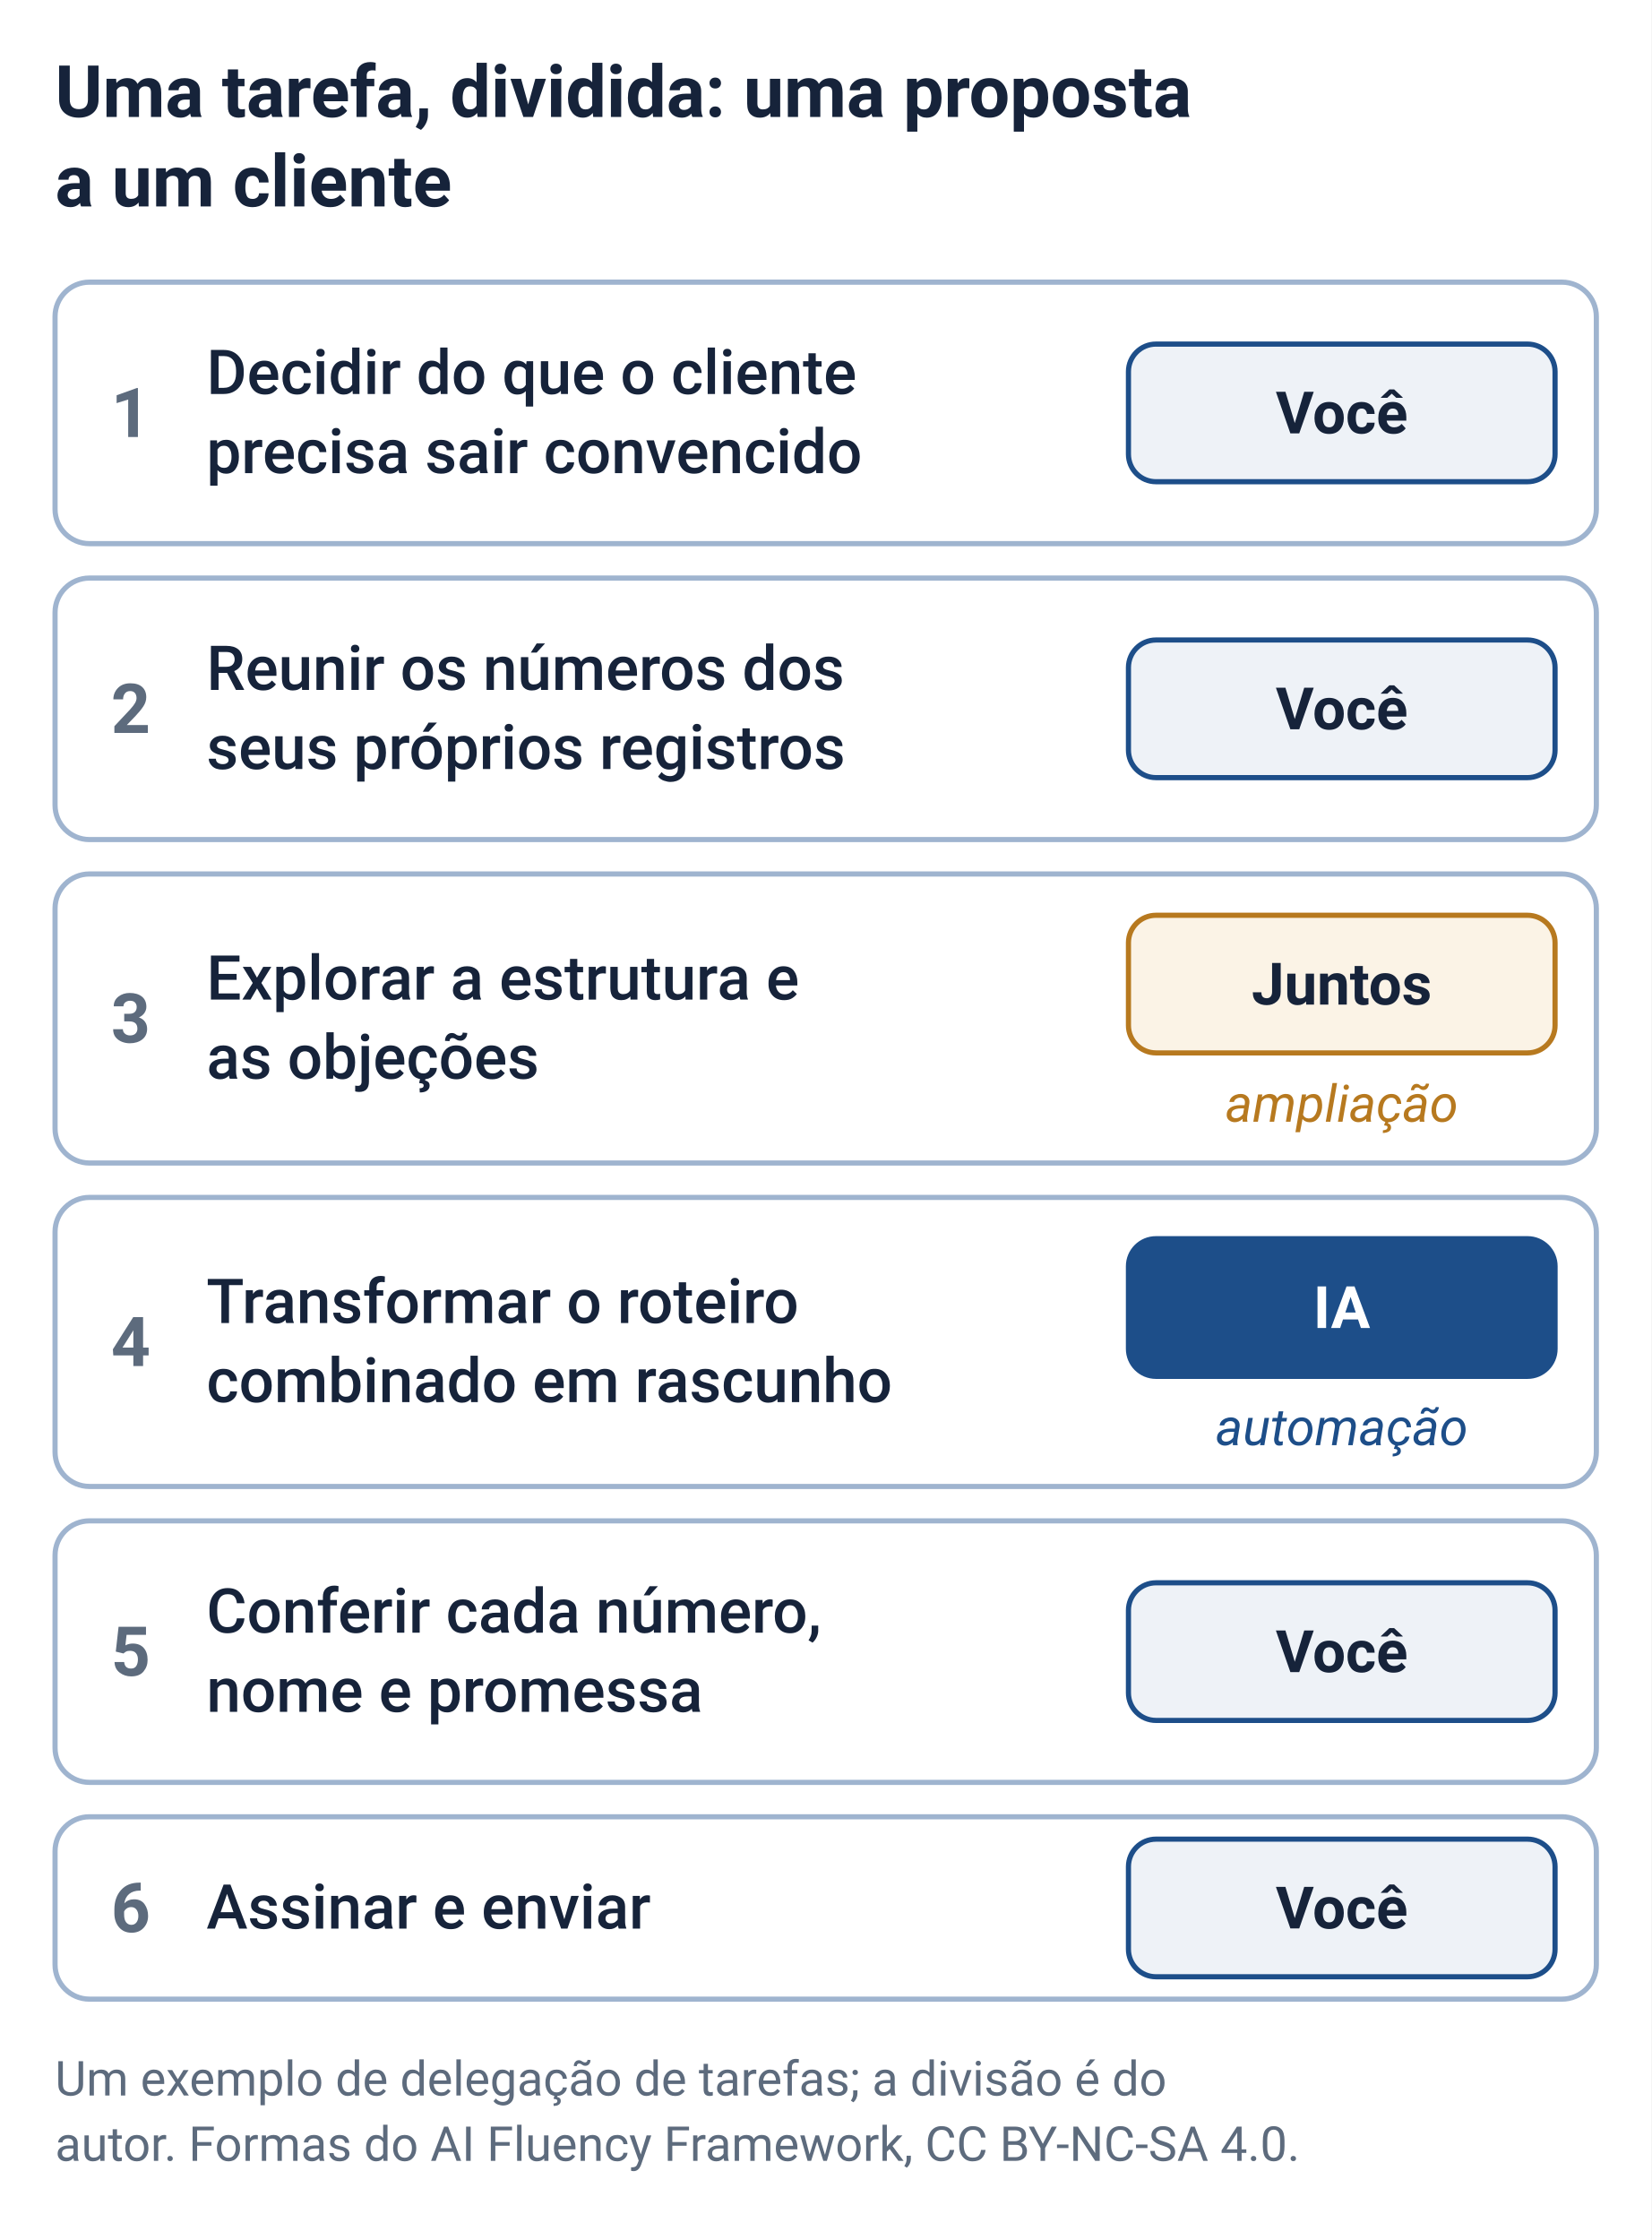
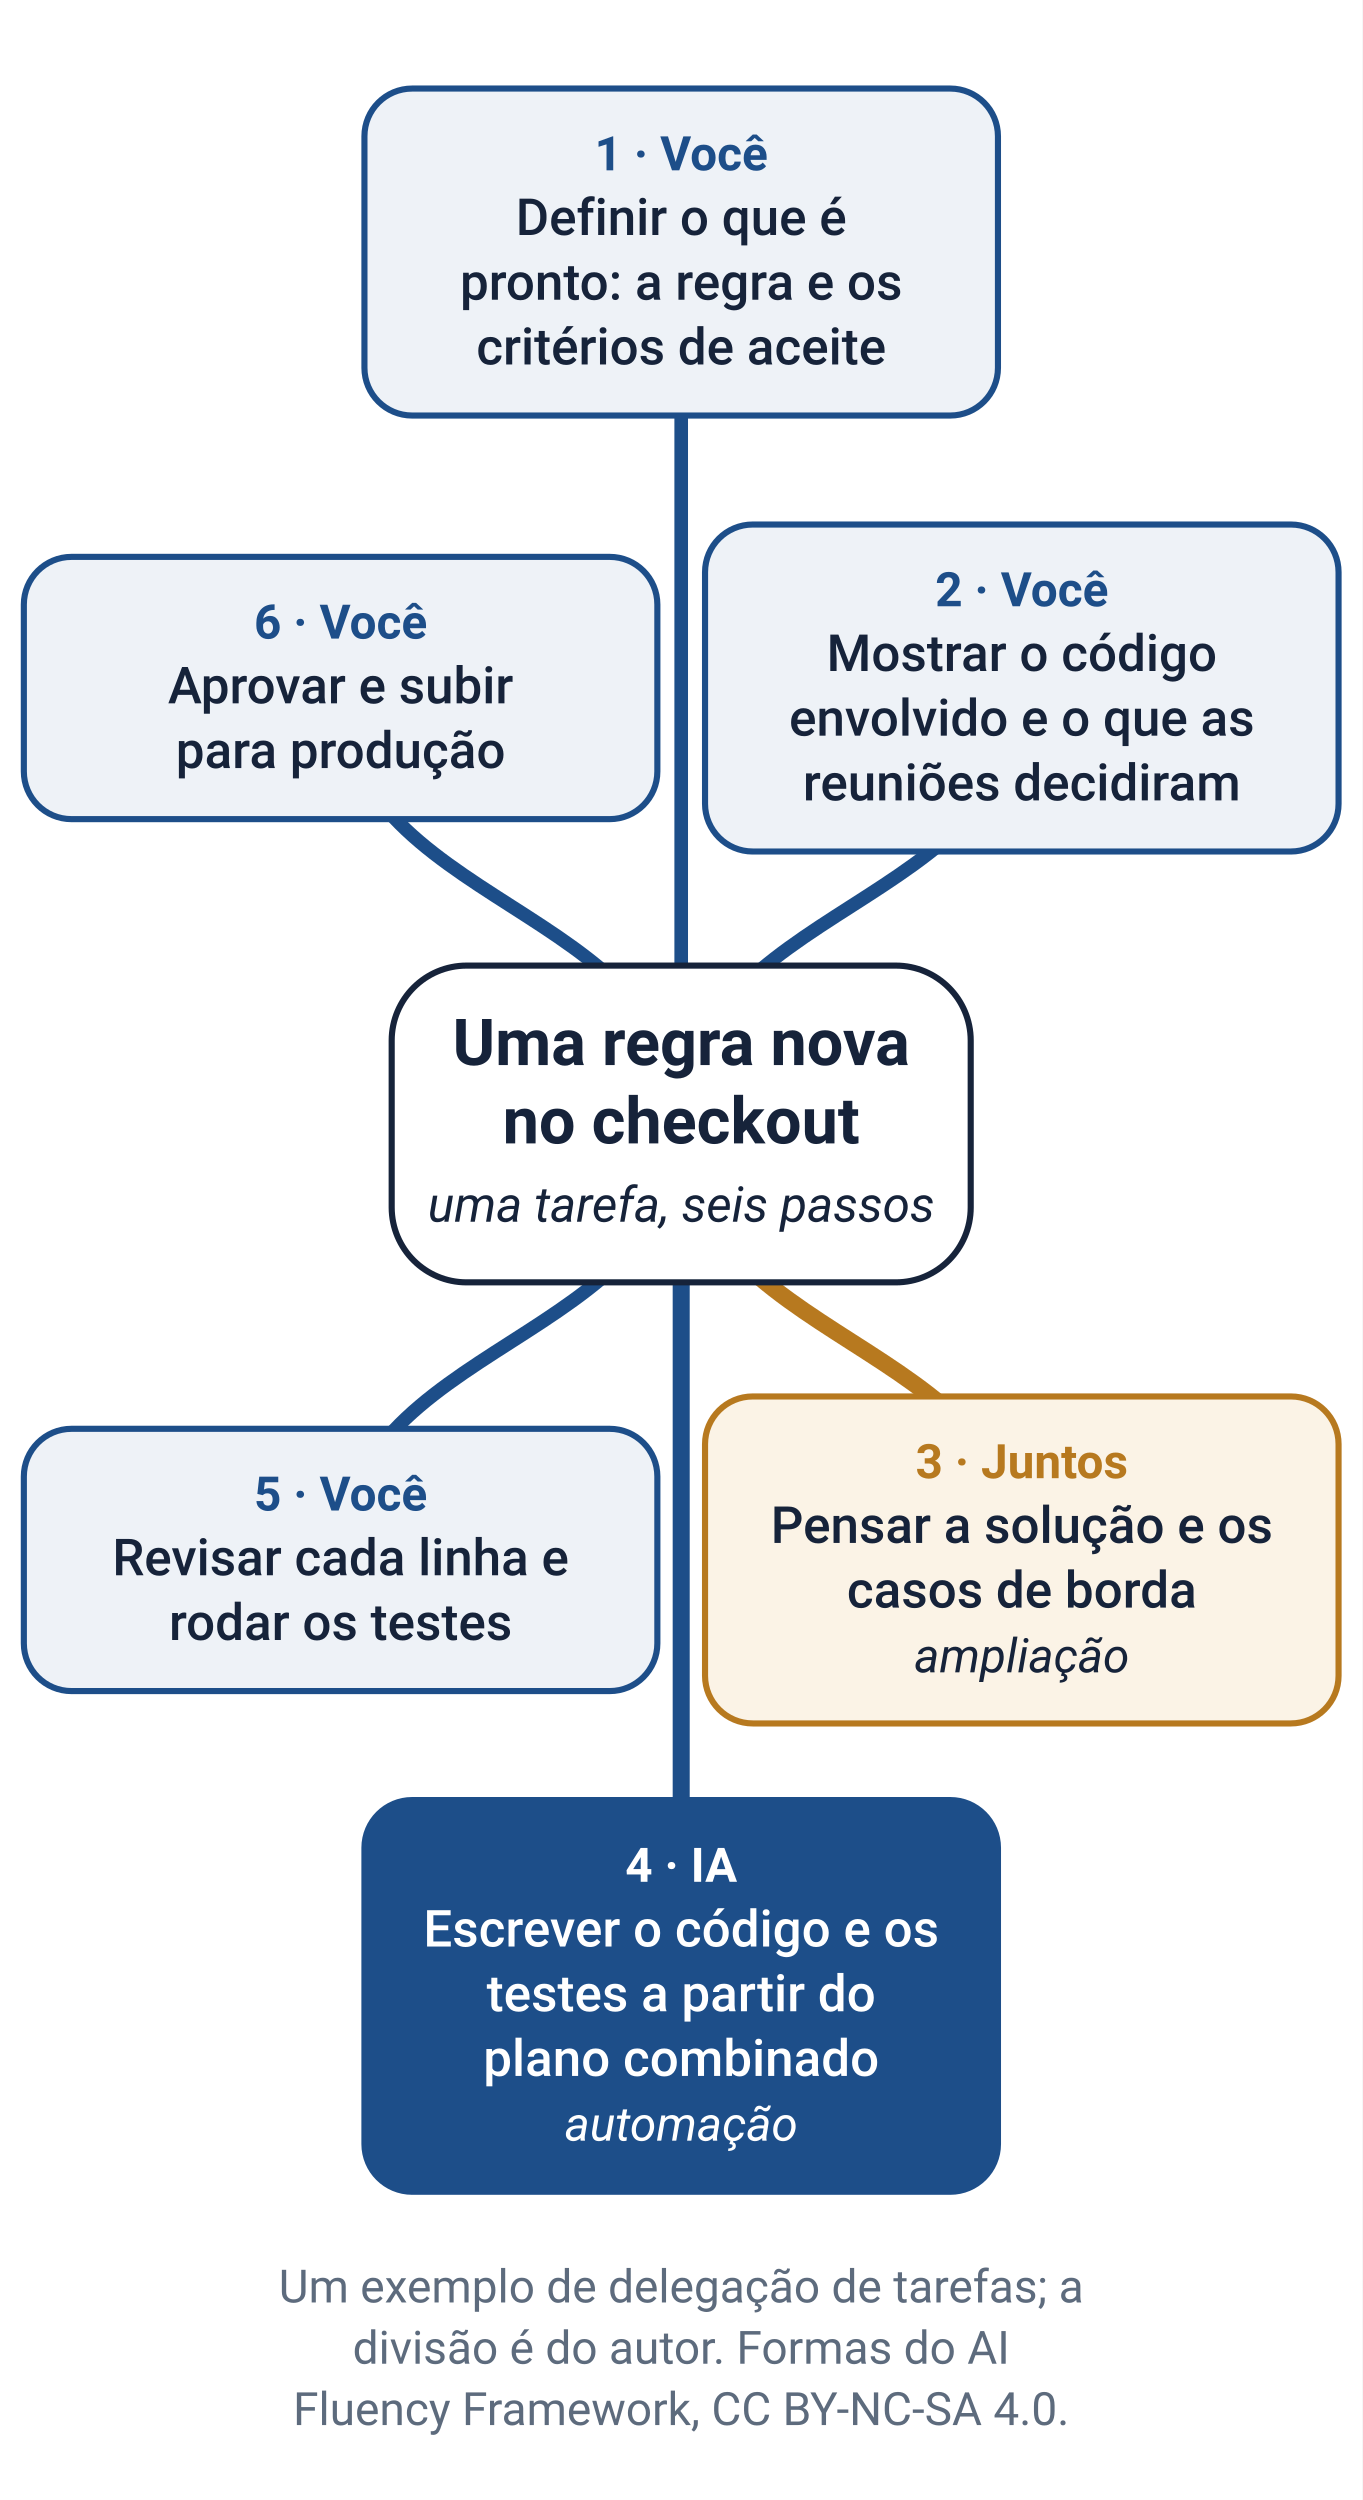
- <svg xmlns="http://www.w3.org/2000/svg" viewBox="0 0 480 651" width="480" height="651" font-family="'IBM Plex Sans', system-ui, -apple-system, 'Segoe UI', Roboto, Arial, sans-serif" role="img">
+ <svg xmlns="http://www.w3.org/2000/svg" viewBox="0 0 400 734" width="400" height="734" font-family="'IBM Plex Sans', system-ui, -apple-system, 'Segoe UI', Roboto, Arial, sans-serif" role="img">
  <defs>
    <marker id="ah" viewBox="0 0 10 10" refX="8" refY="5" markerWidth="7" markerHeight="7" orient="auto-start-reverse">
      <path d="M0,0L10,5L0,10z" fill="#1d4e89" />
    </marker>
  </defs>
-   <rect width="480" height="651" fill="#ffffff" />
-   <text x="16" y="34" font-size="21" fill="#16233a" text-anchor="start" font-weight="700">Uma tarefa, dividida: uma proposta</text>
-   <text x="16" y="60" font-size="21" fill="#16233a" text-anchor="start" font-weight="700">a um cliente</text>
-   <rect x="16" y="82" width="448" height="76" rx="10" fill="#ffffff" stroke="#9fb4cf" stroke-width="1.5" />
-   <text x="38" y="127.0" font-size="20" fill="#5d6b7d" text-anchor="middle" font-weight="700">1</text>
-   <text x="60" y="114.5" font-size="18" fill="#16233a" text-anchor="start" font-weight="500">Decidir do que o cliente</text>
-   <text x="60" y="137.5" font-size="18" fill="#16233a" text-anchor="start" font-weight="500">precisa sair convencido</text>
-   <rect x="328" y="100.0" width="124" height="40" rx="8" fill="#eef2f7" stroke="#1d4e89" stroke-width="1.5" />
-   <text x="390.0" y="125.95" font-size="17" fill="#16233a" text-anchor="middle" font-weight="700">Você</text>
-   <rect x="16" y="168" width="448" height="76" rx="10" fill="#ffffff" stroke="#9fb4cf" stroke-width="1.5" />
-   <text x="38" y="213.0" font-size="20" fill="#5d6b7d" text-anchor="middle" font-weight="700">2</text>
-   <text x="60" y="200.5" font-size="18" fill="#16233a" text-anchor="start" font-weight="500">Reunir os números dos</text>
-   <text x="60" y="223.5" font-size="18" fill="#16233a" text-anchor="start" font-weight="500">seus próprios registros</text>
-   <rect x="328" y="186.0" width="124" height="40" rx="8" fill="#eef2f7" stroke="#1d4e89" stroke-width="1.5" />
-   <text x="390.0" y="211.95" font-size="17" fill="#16233a" text-anchor="middle" font-weight="700">Você</text>
-   <rect x="16" y="254" width="448" height="84" rx="10" fill="#ffffff" stroke="#9fb4cf" stroke-width="1.5" />
-   <text x="38" y="303.0" font-size="20" fill="#5d6b7d" text-anchor="middle" font-weight="700">3</text>
-   <text x="60" y="290.5" font-size="18" fill="#16233a" text-anchor="start" font-weight="500">Explorar a estrutura e</text>
-   <text x="60" y="313.5" font-size="18" fill="#16233a" text-anchor="start" font-weight="500">as objeções</text>
-   <rect x="328" y="266.0" width="124" height="40" rx="8" fill="#fbf3e6" stroke="#b7791f" stroke-width="1.5" />
-   <text x="390.0" y="291.95" font-size="17" fill="#16233a" text-anchor="middle" font-weight="700">Juntos</text>
-   <text x="390" y="326.0" font-size="15" fill="#b7791f" text-anchor="middle" font-weight="400" font-style="italic">ampliação</text>
-   <rect x="16" y="348" width="448" height="84" rx="10" fill="#ffffff" stroke="#9fb4cf" stroke-width="1.5" />
-   <text x="38" y="397.0" font-size="20" fill="#5d6b7d" text-anchor="middle" font-weight="700">4</text>
-   <text x="60" y="384.5" font-size="18" fill="#16233a" text-anchor="start" font-weight="500">Transformar o roteiro</text>
-   <text x="60" y="407.5" font-size="18" fill="#16233a" text-anchor="start" font-weight="500">combinado em rascunho</text>
-   <rect x="328" y="360.0" width="124" height="40" rx="8" fill="#1d4e89" stroke="#1d4e89" stroke-width="1.5" />
-   <text x="390.0" y="385.95" font-size="17" fill="#ffffff" text-anchor="middle" font-weight="700">IA</text>
-   <text x="390" y="420.0" font-size="15" fill="#1d4e89" text-anchor="middle" font-weight="400" font-style="italic">automação</text>
-   <rect x="16" y="442" width="448" height="76" rx="10" fill="#ffffff" stroke="#9fb4cf" stroke-width="1.5" />
-   <text x="38" y="487.0" font-size="20" fill="#5d6b7d" text-anchor="middle" font-weight="700">5</text>
-   <text x="60" y="474.5" font-size="18" fill="#16233a" text-anchor="start" font-weight="500">Conferir cada número,</text>
-   <text x="60" y="497.5" font-size="18" fill="#16233a" text-anchor="start" font-weight="500">nome e promessa</text>
-   <rect x="328" y="460.0" width="124" height="40" rx="8" fill="#eef2f7" stroke="#1d4e89" stroke-width="1.5" />
-   <text x="390.0" y="485.95" font-size="17" fill="#16233a" text-anchor="middle" font-weight="700">Você</text>
-   <rect x="16" y="528" width="448" height="53" rx="10" fill="#ffffff" stroke="#9fb4cf" stroke-width="1.5" />
-   <text x="38" y="561.5" font-size="20" fill="#5d6b7d" text-anchor="middle" font-weight="700">6</text>
-   <text x="60" y="560.5" font-size="18" fill="#16233a" text-anchor="start" font-weight="500">Assinar e enviar</text>
-   <rect x="328" y="534.5" width="124" height="40" rx="8" fill="#eef2f7" stroke="#1d4e89" stroke-width="1.5" />
-   <text x="390.0" y="560.45" font-size="17" fill="#16233a" text-anchor="middle" font-weight="700">Você</text>
-   <text x="16" y="609" font-size="14" fill="#5d6b7d" text-anchor="start" font-weight="400">Um exemplo de delegação de tarefas; a divisão é do</text>
-   <text x="16" y="628" font-size="14" fill="#5d6b7d" text-anchor="start" font-weight="400">autor. Formas do AI Fluency Framework, CC BY-NC-SA 4.0.</text>
+   <rect width="400" height="734" fill="#ffffff" />
+   <path d="M200,330 C200,202.0 200,202.0 200,74" fill="none" stroke="#1d4e89" stroke-width="4" stroke-linecap="round" />
+   <path d="M200,330 C200,266.0 300,266.0 300,202" fill="none" stroke="#1d4e89" stroke-width="4" stroke-linecap="round" />
+   <path d="M200,330 C200,394.0 300,394.0 300,458" fill="none" stroke="#b7791f" stroke-width="5" stroke-linecap="round" />
+   <path d="M200,330 C200,458.0 200,458.0 200,586" fill="none" stroke="#1d4e89" stroke-width="5" stroke-linecap="round" />
+   <path d="M200,330 C200,394.0 100,394.0 100,458" fill="none" stroke="#1d4e89" stroke-width="4" stroke-linecap="round" />
+   <path d="M200,330 C200,266.0 100,266.0 100,202" fill="none" stroke="#1d4e89" stroke-width="4" stroke-linecap="round" />
+   <rect x="107.0" y="26.0" width="186" height="96" rx="14" fill="#eef2f7" stroke="#1d4e89" stroke-width="1.8" />
+   <text x="200" y="50.0" font-size="14" fill="#1d4e89" text-anchor="middle" font-weight="700">1 · Você</text>
+   <text x="200" y="69.0" font-size="15" fill="#16233a" text-anchor="middle" font-weight="500">Definir o que é</text>
+   <text x="200" y="88.0" font-size="15" fill="#16233a" text-anchor="middle" font-weight="500">pronto: a regra e os</text>
+   <text x="200" y="107.0" font-size="15" fill="#16233a" text-anchor="middle" font-weight="500">critérios de aceite</text>
+   <rect x="207.0" y="154.0" width="186" height="96" rx="14" fill="#eef2f7" stroke="#1d4e89" stroke-width="1.8" />
+   <text x="300" y="178.0" font-size="14" fill="#1d4e89" text-anchor="middle" font-weight="700">2 · Você</text>
+   <text x="300" y="197.0" font-size="15" fill="#16233a" text-anchor="middle" font-weight="500">Mostrar o código</text>
+   <text x="300" y="216.0" font-size="15" fill="#16233a" text-anchor="middle" font-weight="500">envolvido e o que as</text>
+   <text x="300" y="235.0" font-size="15" fill="#16233a" text-anchor="middle" font-weight="500">reuniões decidiram</text>
+   <rect x="207.0" y="410.0" width="186" height="96" rx="14" fill="#fbf3e6" stroke="#b7791f" stroke-width="1.8" />
+   <text x="300" y="434.0" font-size="14" fill="#b7791f" text-anchor="middle" font-weight="700">3 · Juntos</text>
+   <text x="300" y="453.0" font-size="15" fill="#16233a" text-anchor="middle" font-weight="500">Pensar a solução e os</text>
+   <text x="300" y="472.0" font-size="15" fill="#16233a" text-anchor="middle" font-weight="500">casos de borda</text>
+   <text x="300" y="491.0" font-size="14" fill="#16233a" text-anchor="middle" font-weight="400" font-style="italic">ampliação</text>
+   <rect x="107.0" y="528.5" width="186" height="115" rx="14" fill="#1d4e89" stroke="#1d4e89" stroke-width="1.8" />
+   <text x="200" y="552.5" font-size="14" fill="#ffffff" text-anchor="middle" font-weight="700">4 · IA</text>
+   <text x="200" y="571.5" font-size="15" fill="#ffffff" text-anchor="middle" font-weight="500">Escrever o código e os</text>
+   <text x="200" y="590.5" font-size="15" fill="#ffffff" text-anchor="middle" font-weight="500">testes a partir do</text>
+   <text x="200" y="609.5" font-size="15" fill="#ffffff" text-anchor="middle" font-weight="500">plano combinado</text>
+   <text x="200" y="628.5" font-size="14" fill="#ffffff" text-anchor="middle" font-weight="400" font-style="italic">automação</text>
+   <rect x="7.0" y="419.5" width="186" height="77" rx="14" fill="#eef2f7" stroke="#1d4e89" stroke-width="1.8" />
+   <text x="100" y="443.5" font-size="14" fill="#1d4e89" text-anchor="middle" font-weight="700">5 · Você</text>
+   <text x="100" y="462.5" font-size="15" fill="#16233a" text-anchor="middle" font-weight="500">Revisar cada linha e</text>
+   <text x="100" y="481.5" font-size="15" fill="#16233a" text-anchor="middle" font-weight="500">rodar os testes</text>
+   <rect x="7.0" y="163.5" width="186" height="77" rx="14" fill="#eef2f7" stroke="#1d4e89" stroke-width="1.8" />
+   <text x="100" y="187.5" font-size="14" fill="#1d4e89" text-anchor="middle" font-weight="700">6 · Você</text>
+   <text x="100" y="206.5" font-size="15" fill="#16233a" text-anchor="middle" font-weight="500">Aprovar e subir</text>
+   <text x="100" y="225.5" font-size="15" fill="#16233a" text-anchor="middle" font-weight="500">para produção</text>
+   <rect x="115.0" y="283.5" width="170" height="93" rx="22" fill="#ffffff" stroke="#16233a" stroke-width="1.8" />
+   <text x="200" y="312.7" font-size="19" fill="#16233a" text-anchor="middle" font-weight="700">Uma regra nova</text>
+   <text x="200" y="335.7" font-size="19" fill="#16233a" text-anchor="middle" font-weight="700">no checkout</text>
+   <text x="200" y="358.7" font-size="14.5" fill="#16233a" text-anchor="middle" font-weight="400" font-style="italic">uma tarefa, seis passos</text>
+   <text x="200" y="676" font-size="13.5" fill="#5d6b7d" text-anchor="middle" font-weight="400">Um exemplo de delegação de tarefas; a</text>
+   <text x="200" y="694" font-size="13.5" fill="#5d6b7d" text-anchor="middle" font-weight="400">divisão é do autor. Formas do AI</text>
+   <text x="200" y="712" font-size="13.5" fill="#5d6b7d" text-anchor="middle" font-weight="400">Fluency Framework, CC BY-NC-SA 4.0.</text>
</svg>
